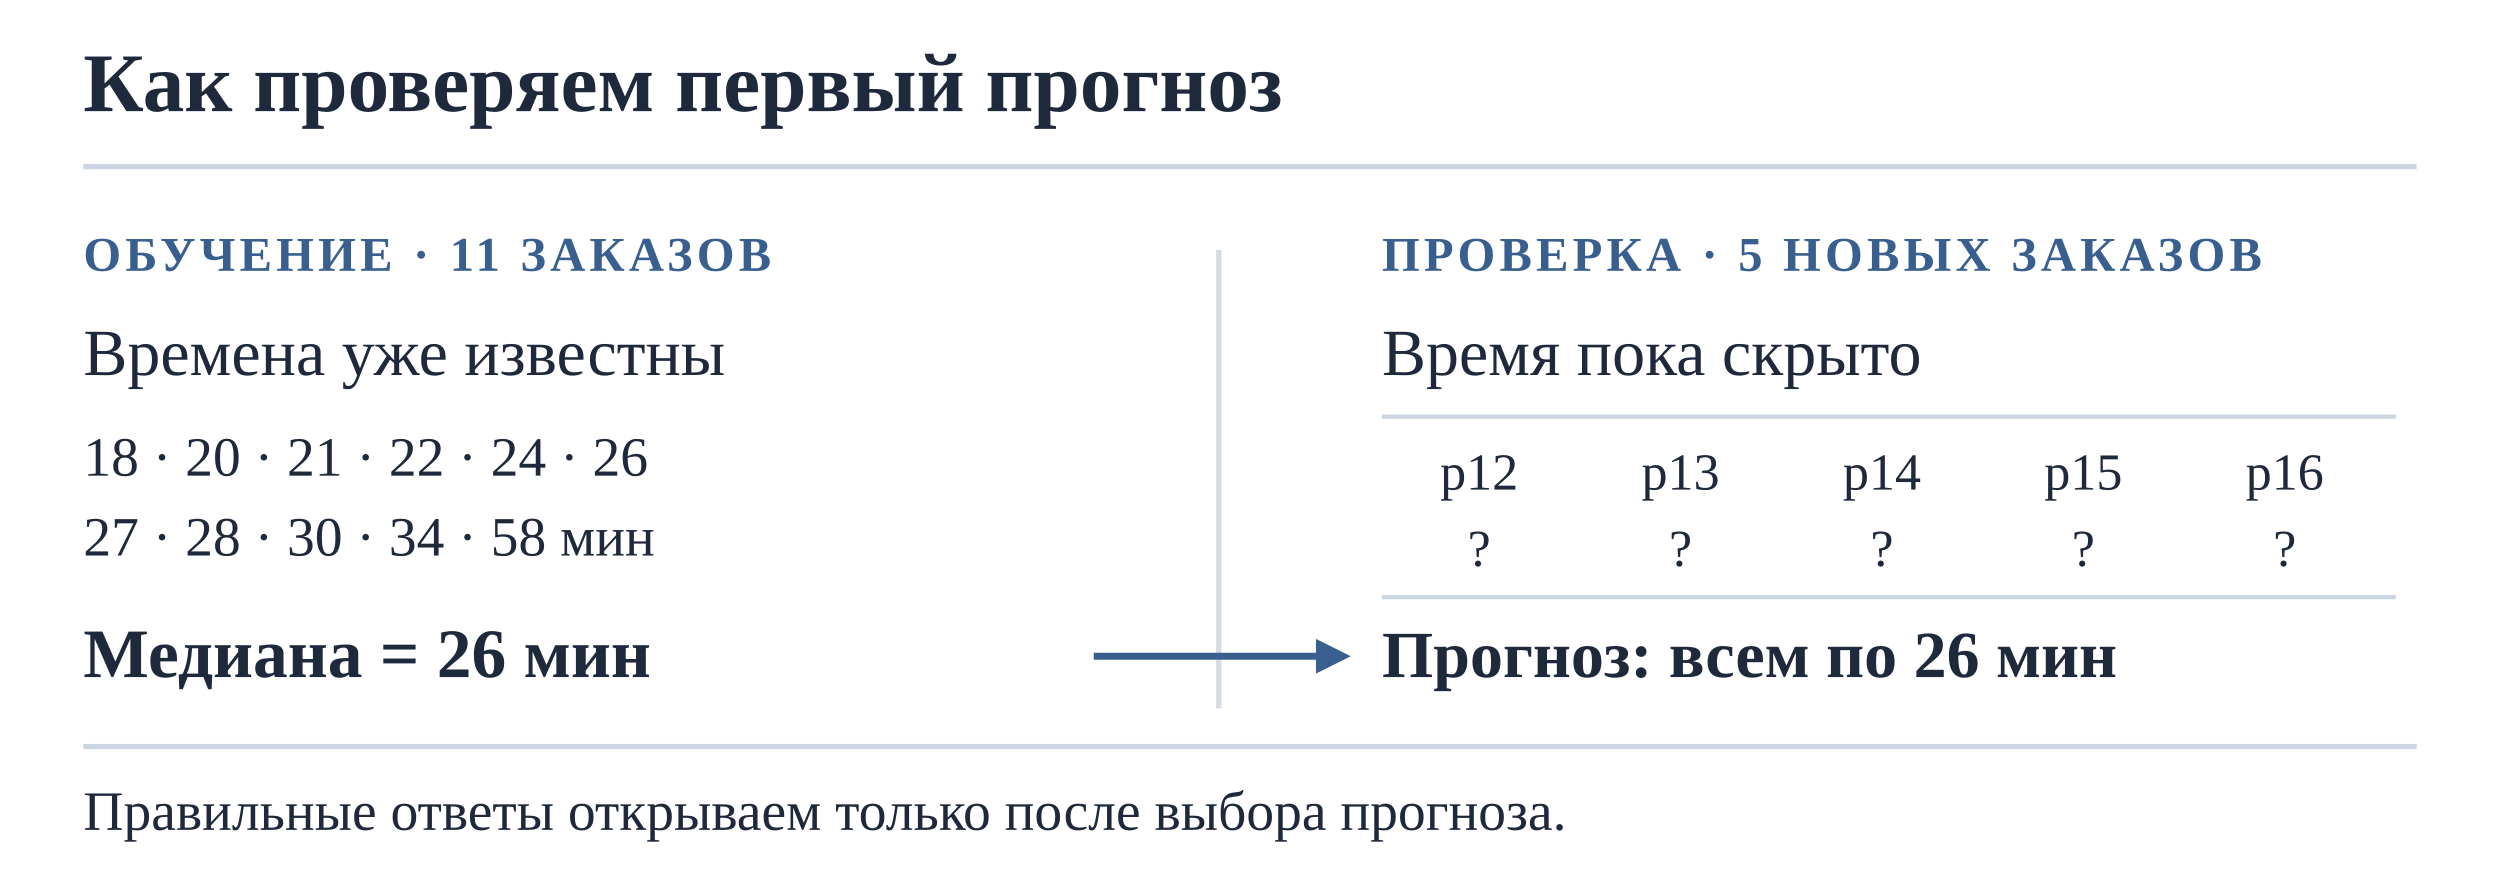
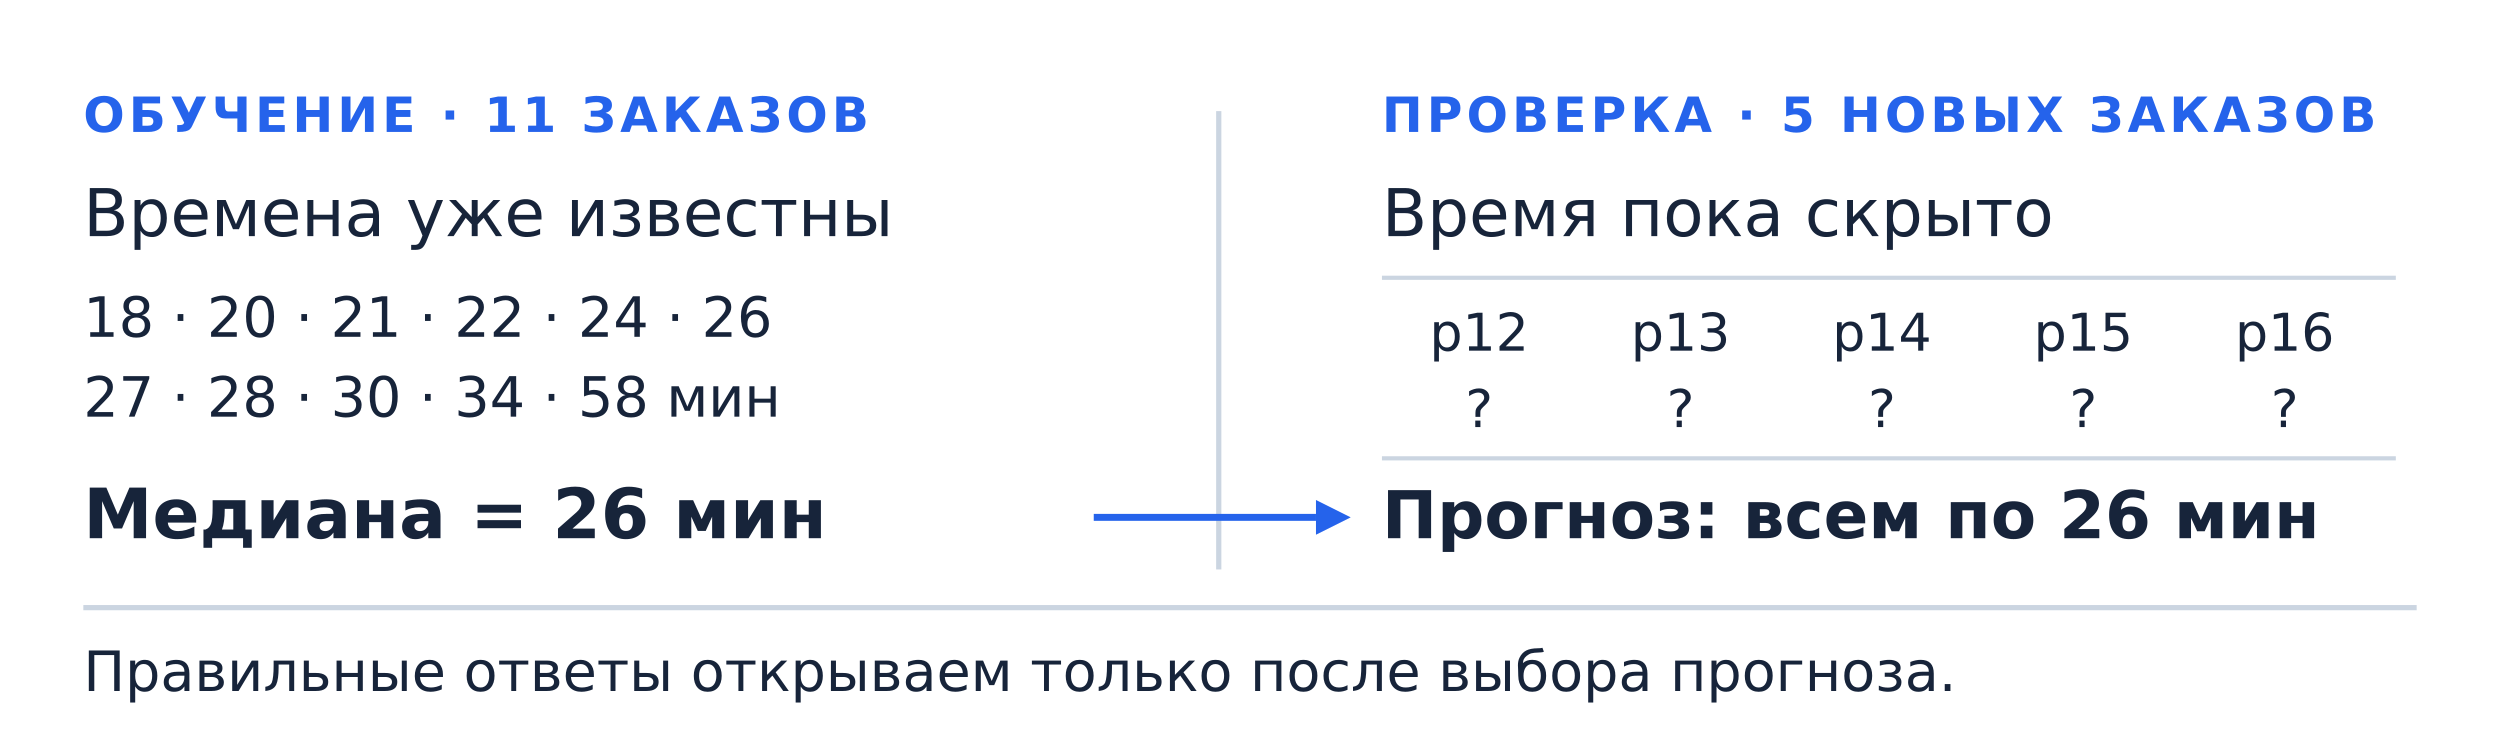
- <svg xmlns="http://www.w3.org/2000/svg" width="720" height="250" viewBox="0 0 720 250" role="img" aria-labelledby="title desc">
-   <g font-family="Times New Roman, Georgia, serif" fill="#1e293b">
-     <text x="24" y="32" font-size="24" font-weight="bold">Как проверяем первый прогноз</text>
-     <path d="M24 48 H696" stroke="#cbd5e1" stroke-width="1.5" />
-     <text x="24" y="78" font-size="14" font-weight="bold" letter-spacing="1.2" fill="#385f8d">ОБУЧЕНИЕ · 11 ЗАКАЗОВ</text>
+ <svg xmlns="http://www.w3.org/2000/svg" width="720" height="210" viewBox="0 40 720 210" role="img" aria-labelledby="title desc">
+   <g font-family="DejaVu Sans, Arial, sans-serif" fill="#17243a">
+     <text x="24" y="78" font-size="14" font-weight="bold" letter-spacing="1.2" fill="#2563eb">ОБУЧЕНИЕ · 11 ЗАКАЗОВ</text>
    <text x="24" y="108" font-size="19">Времена уже известны</text>
    <text x="24" y="137" font-size="16">18 · 20 · 21 · 22 · 24 · 26</text>
    <text x="24" y="160" font-size="16">27 · 28 · 30 · 34 · 58 мин</text>
    <text x="24" y="195" font-size="20" font-weight="bold">Медиана = 26 мин</text>
-     <path d="M351 72 V204" stroke="#d5dbe3" stroke-width="1.5" />
-     <path d="M315 189 H379" stroke="#385f8d" stroke-width="2" />
-     <path d="M379 184 L389 189 L379 194 Z" fill="#385f8d" />
-     <text x="398" y="78" font-size="14" font-weight="bold" letter-spacing="1.2" fill="#385f8d">ПРОВЕРКА · 5 НОВЫХ ЗАКАЗОВ</text>
+     <path d="M351 72 V204" stroke="#cbd5e1" stroke-width="1.5" />
+     <path d="M315 189 H379" stroke="#2563eb" stroke-width="2" />
+     <path d="M379 184 L389 189 L379 194 Z" fill="#2563eb" />
+     <text x="398" y="78" font-size="14" font-weight="bold" letter-spacing="1.2" fill="#2563eb">ПРОВЕРКА · 5 НОВЫХ ЗАКАЗОВ</text>
    <text x="398" y="108" font-size="19">Время пока скрыто</text>
    <path d="M398 120 H690 M398 172 H690" stroke="#cbd5e1" stroke-width="1.2" />
    <g font-size="15" text-anchor="middle">
      <text x="426" y="141">p12</text>
      <text x="484" y="141">p13</text>
      <text x="542" y="141">p14</text>
      <text x="600" y="141">p15</text>
      <text x="658" y="141">p16</text>
      <text x="426" y="163">?</text>
      <text x="484" y="163">?</text>
      <text x="542" y="163">?</text>
      <text x="600" y="163">?</text>
      <text x="658" y="163">?</text>
    </g>
    <text x="398" y="195" font-size="19" font-weight="bold">Прогноз: всем по 26 мин</text>
    <path d="M24 215 H696" stroke="#cbd5e1" stroke-width="1.5" />
    <text x="24" y="239" font-size="16">Правильные ответы открываем только после выбора прогноза.</text>
  </g>
</svg>
